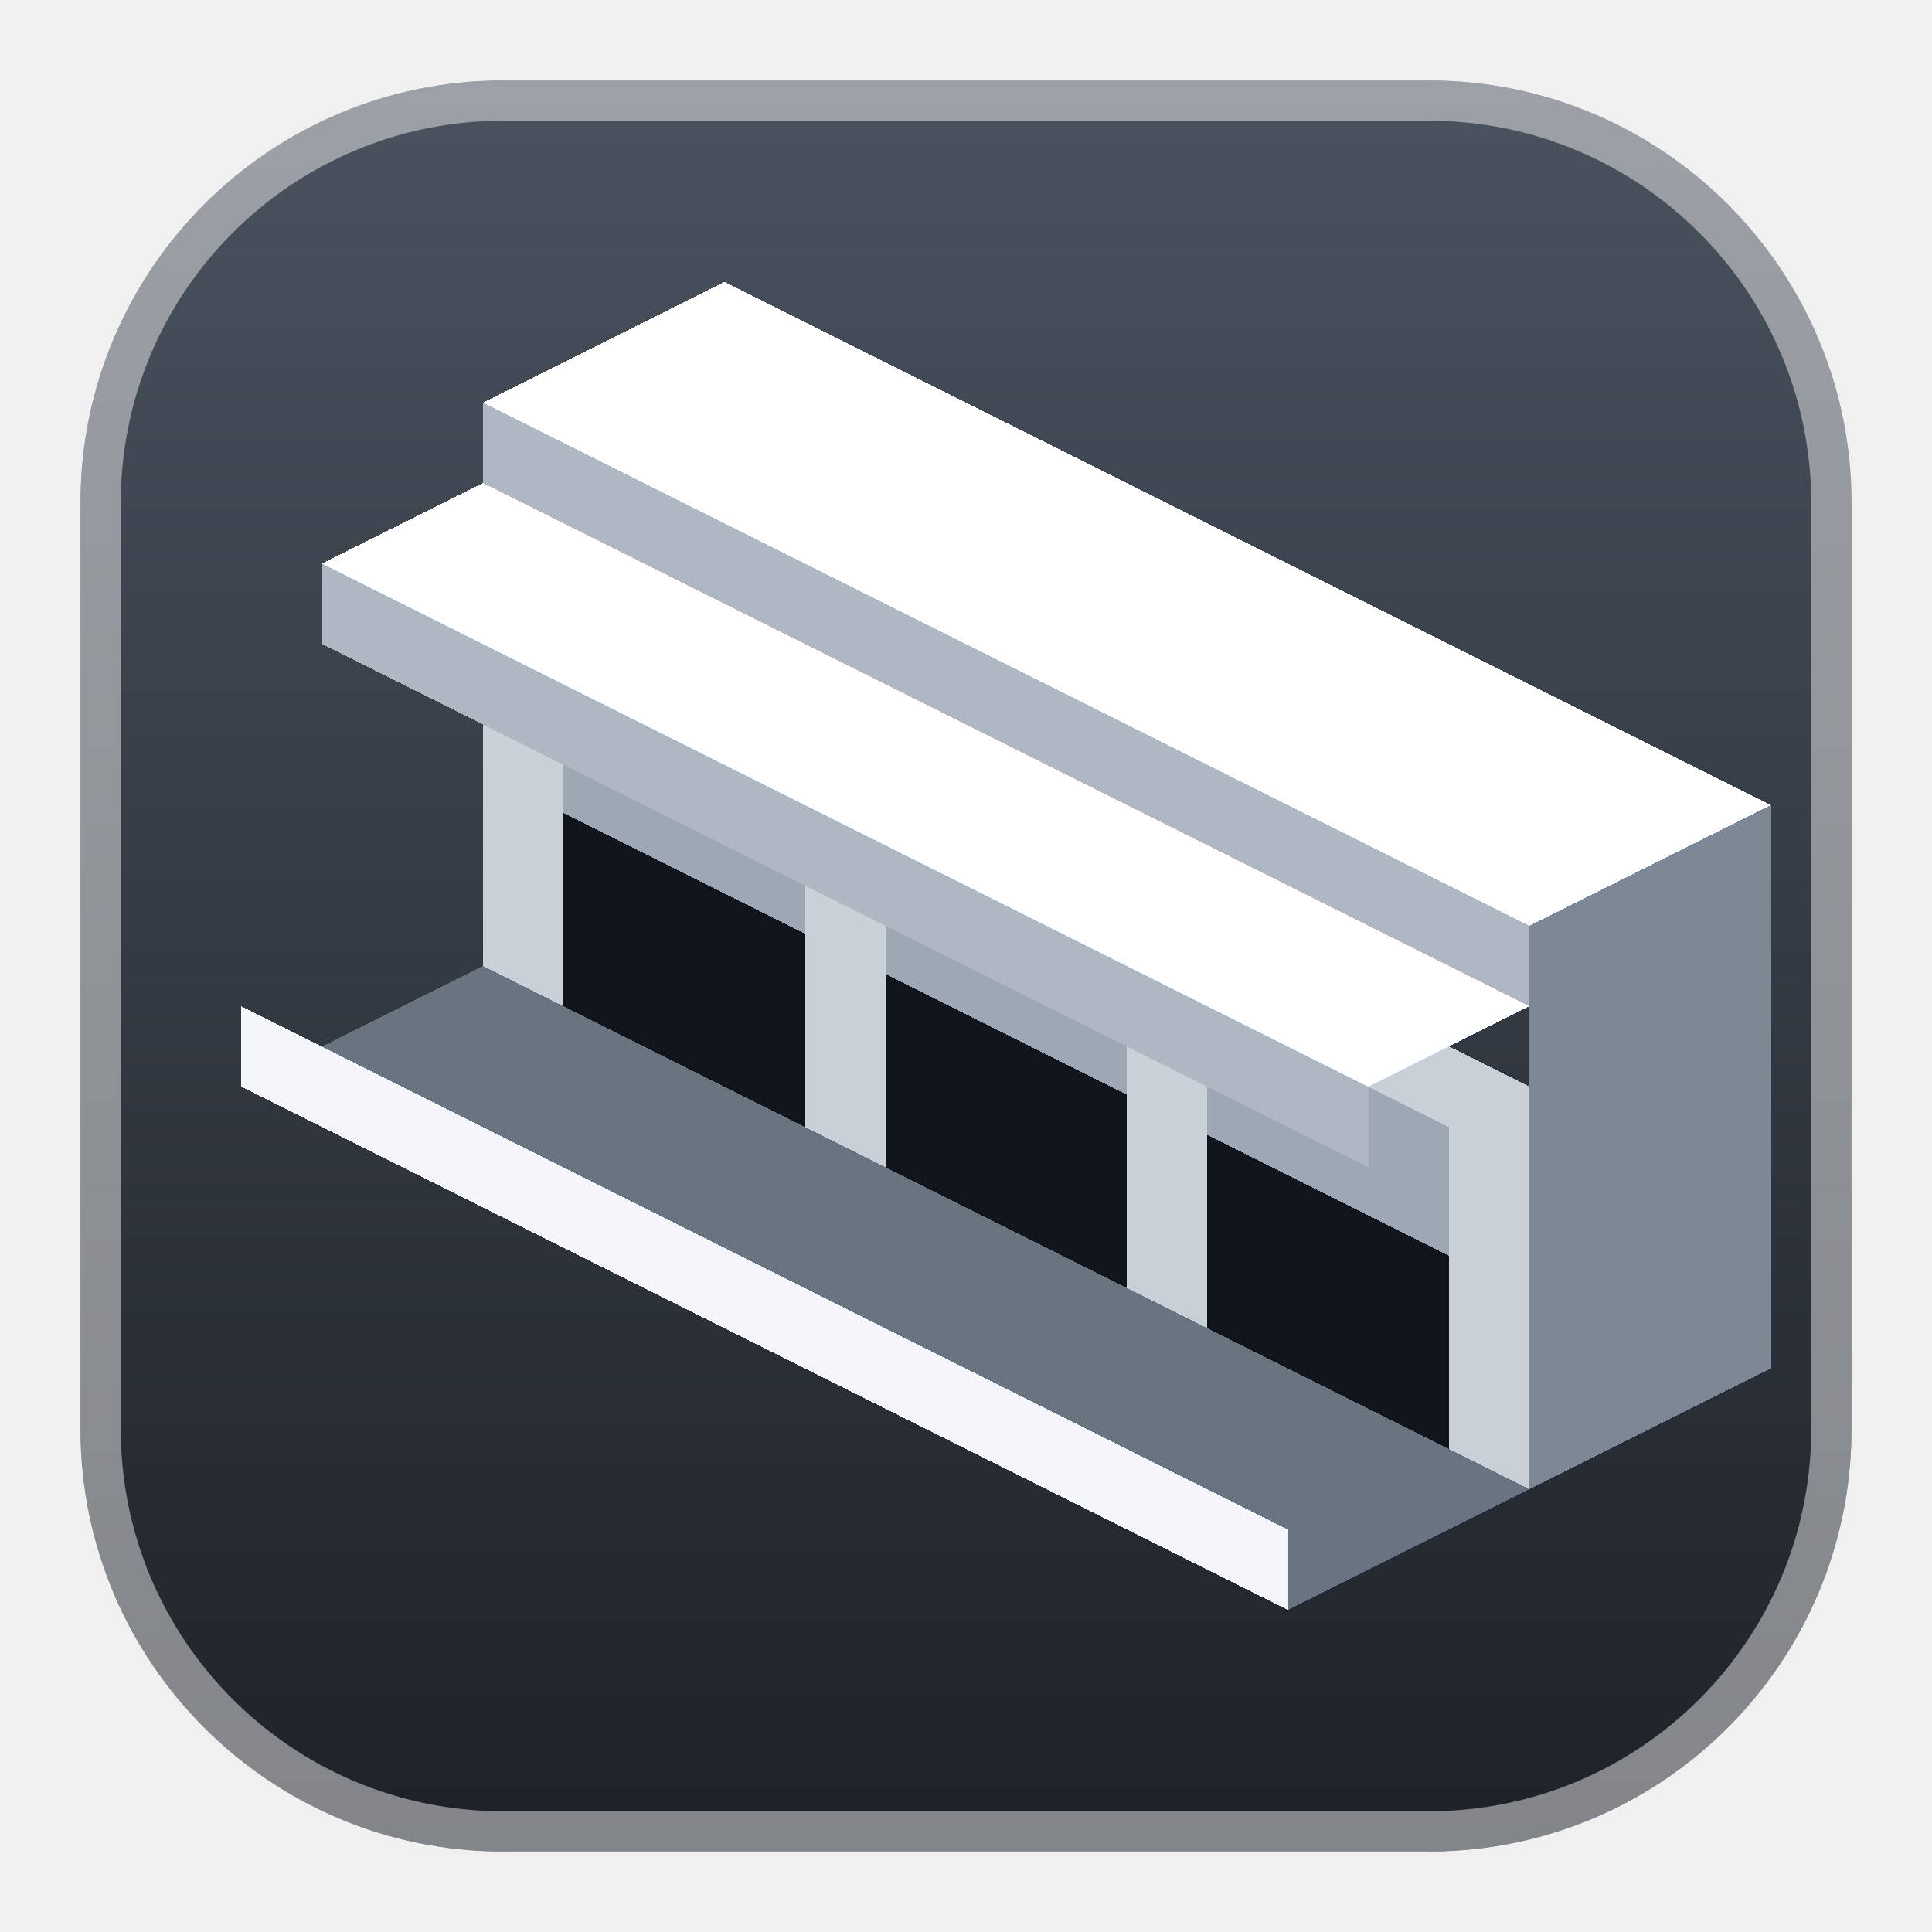
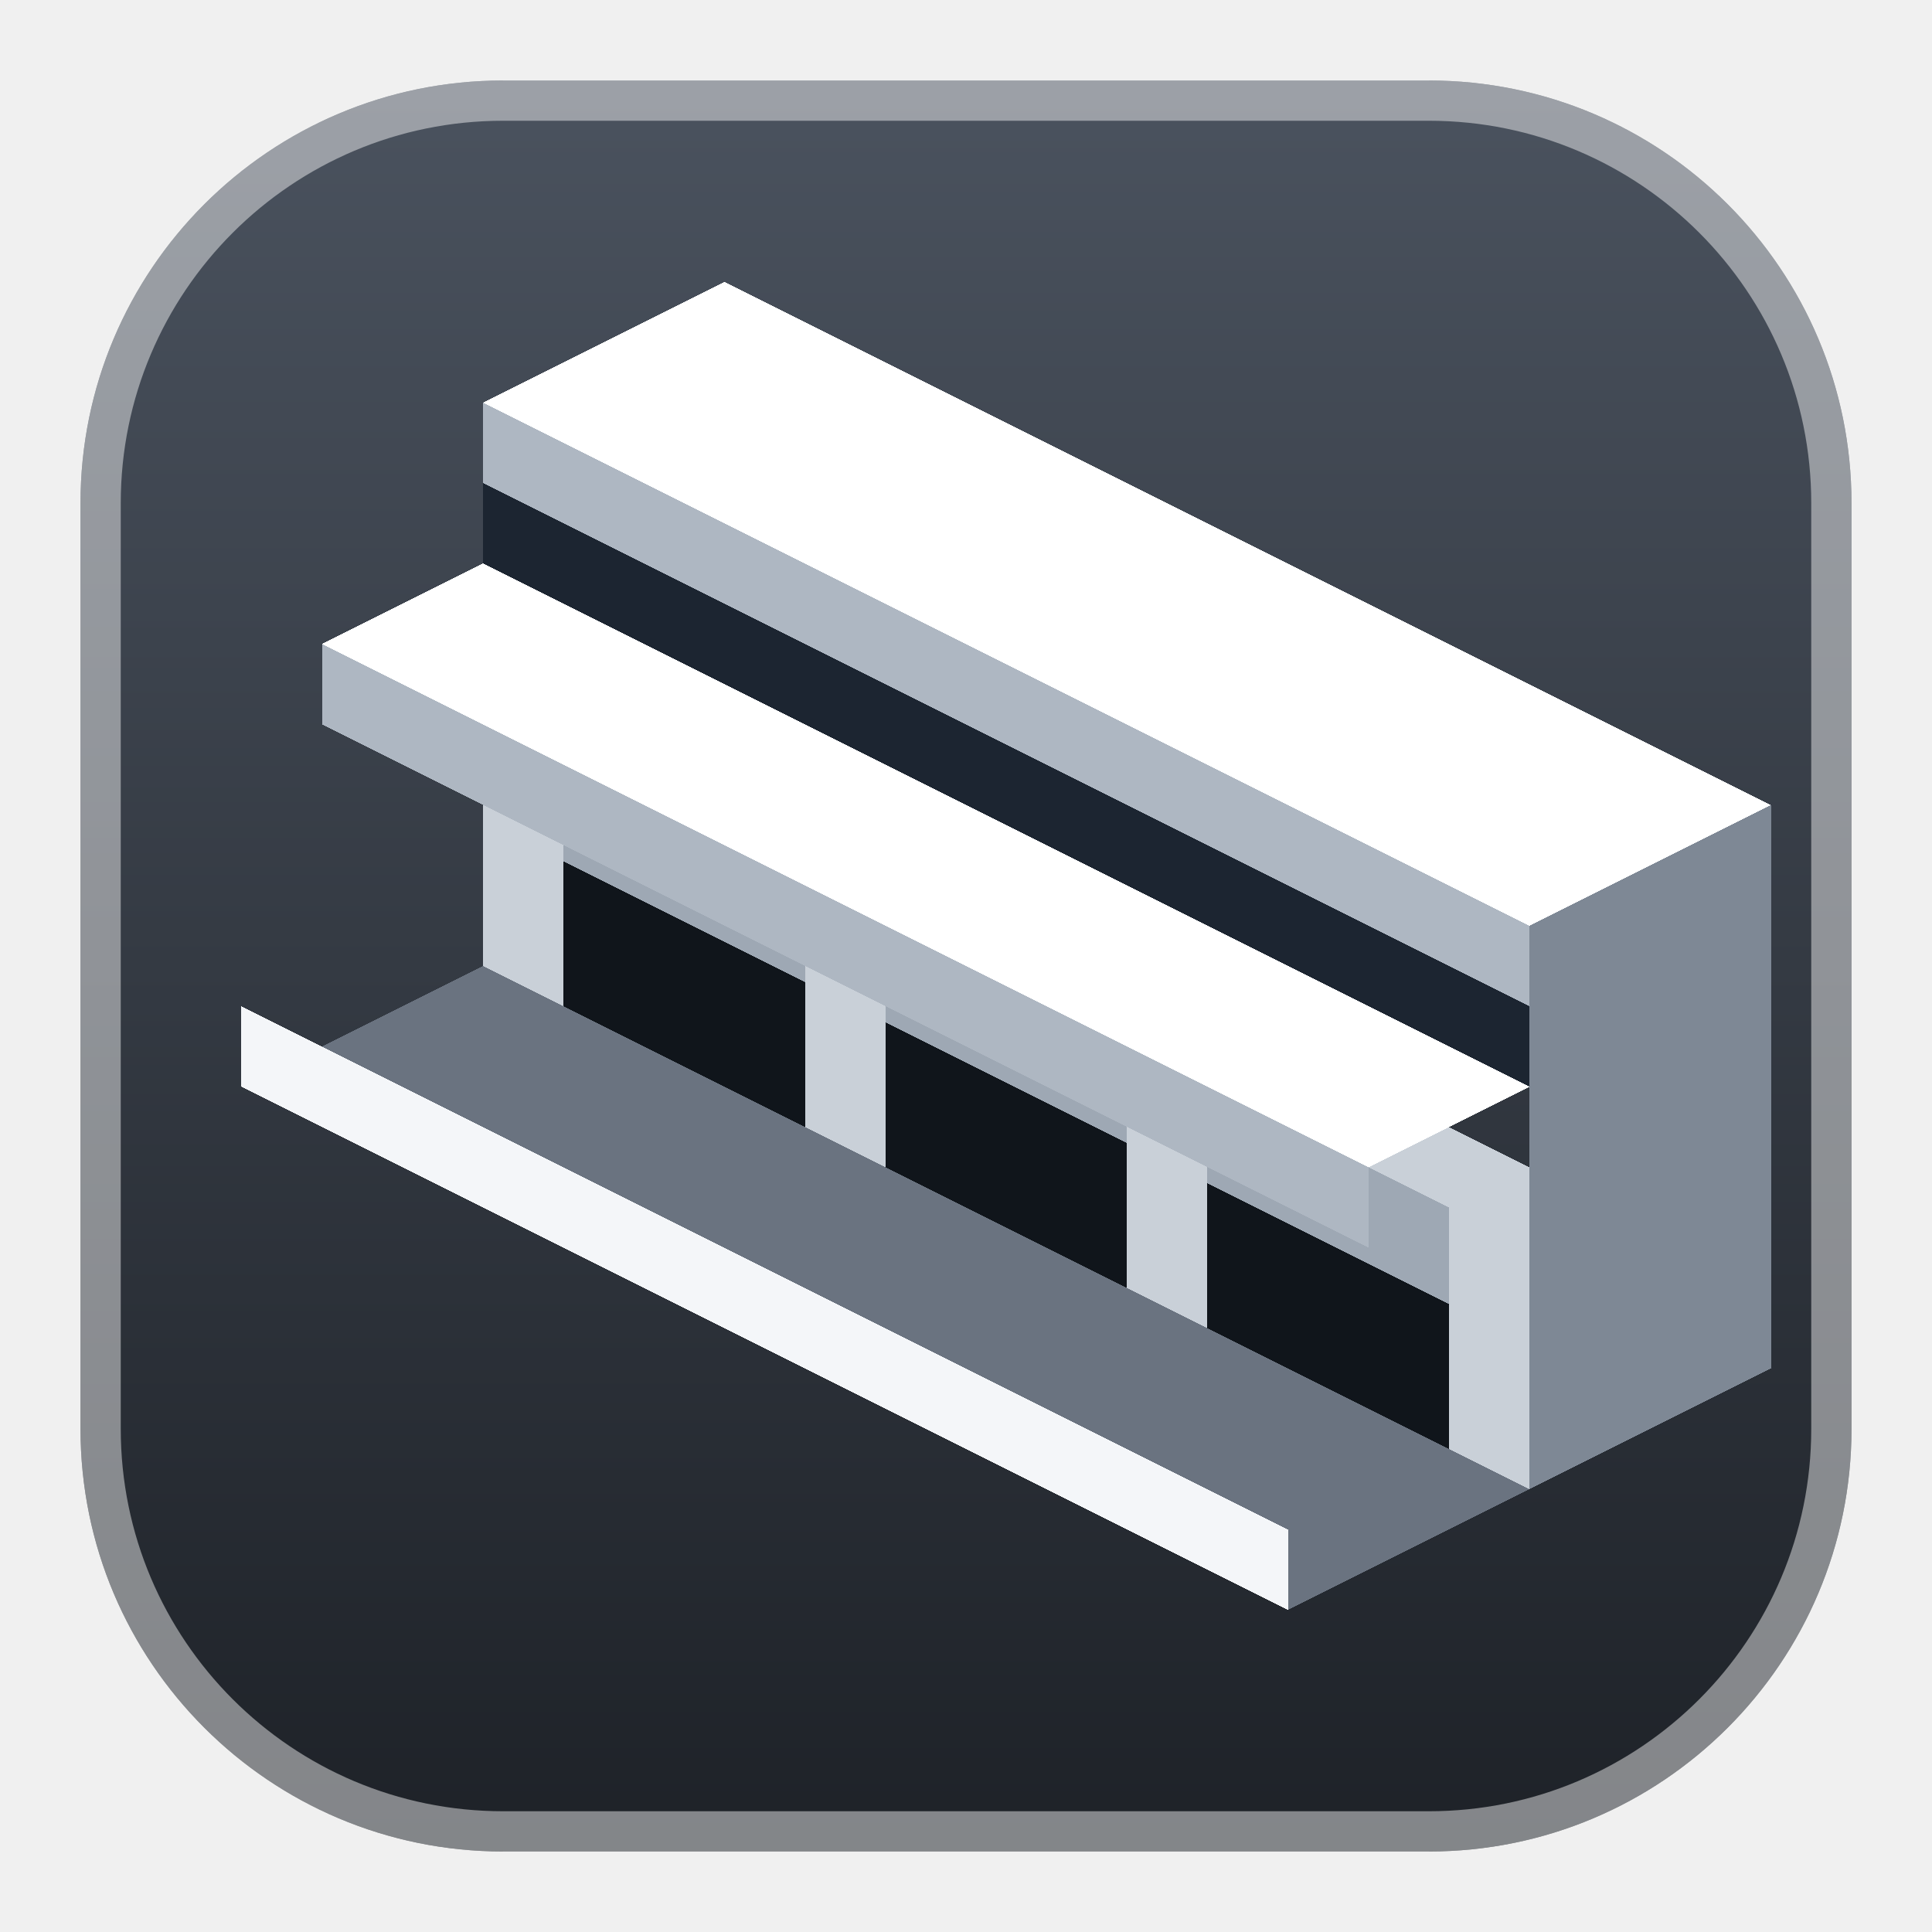
<svg xmlns="http://www.w3.org/2000/svg" width="24" height="24" viewBox="0 0 24 24">
  <defs>
    <linearGradient id="k4bg" x1="0" y1="0" x2="0" y2="1">
      <stop offset="0" stop-color="#4A525E" />
      <stop offset="1" stop-color="#1E2228" />
    </linearGradient>
  </defs>
  <path d="M6.25 1H17.75A5.25 5.25 0 0 1 23 6.25V17.75A5.25 5.25 0 0 1 17.75 23H6.25A5.25 5.25 0 0 1 1 17.75V6.25A5.25 5.25 0 0 1 6.25 1Z" fill="url(#k4bg)" />
  <path d="M6.25 1.25H17.75A5 5 0 0 1 22.75 6.25V17.75A5 5 0 0 1 17.75 22.75H6.25A5 5 0 0 1 1.25 17.75V6.25A5 5 0 0 1 6.25 1.25Z" fill="none" stroke="#FFFFFF" stroke-opacity="0.45" stroke-width="0.5" />
  <path d="M3 13.5L16 20L19 18.5L6 12Z" fill="#6A7380" shape-rendering="crispEdges" />
  <path d="M3 13.5L16 20L16 19L3 12.5Z" fill="#F4F6F9" shape-rendering="crispEdges" />
-   <path d="M6 12L19 18.5L19 13.5L6 7Z" fill="#C9D0D8" shape-rendering="crispEdges" />
-   <path d="M7 12.5L10 14L10 10L7 8.5ZM11 14.5L14 16L14 12L11 10.5ZM15 16.5L18 18L18 14L15 12.5Z" fill="#10151B" shape-rendering="crispEdges" />
-   <path d="M7 10.1L10 11.6L10 10L7 8.5ZM11 12.1L14 13.6L14 12L11 10.5ZM15 14.1L18 15.6L18 14L15 12.5Z" fill="#9EA8B4" shape-rendering="crispEdges" />
+   <path d="M6 12L19 18.5L19 14.5L6 8Z" fill="#C9D0D8" shape-rendering="crispEdges" />
+   <path d="M7 12.5L10 14L10 11L7 9.5ZM11 14.5L14 16L14 13L11 11.5ZM15 16.5L18 18L18 15L15 13.5Z" fill="#10151B" shape-rendering="crispEdges" />
+   <path d="M7 10.7L10 12.2L10 11L7 9.5ZM11 12.7L14 14.2L14 13L11 11.5ZM15 14.7L18 16.2L18 15L15 13.5Z" fill="#9EA8B4" shape-rendering="crispEdges" />
+   <path d="M6 7L19 13.5L19 12.5L6 6Z" fill="#1C2531" shape-rendering="crispEdges" />
  <path d="M19 18.5L22 17L22 10L19 11.5Z" fill="#7E8895" shape-rendering="crispEdges" />
-   <path d="M4 7L17 13.5L19 12.5L6 6Z" fill="#FFFFFF" shape-rendering="crispEdges" />
-   <path d="M4 8L17 14.5L17 13.5L4 7Z" fill="#AEB7C2" shape-rendering="crispEdges" />
+   <path d="M4 8L17 14.5L19 13.5L6 7Z" fill="#FFFFFF" shape-rendering="crispEdges" />
+   <path d="M4 9L17 15.5L17 14.5L4 8Z" fill="#AEB7C2" shape-rendering="crispEdges" />
  <path d="M6 6L19 12.5L19 11.5L6 5Z" fill="#AEB7C2" shape-rendering="crispEdges" />
  <path d="M6 5L19 11.5L22 10L9 3.5Z" fill="#FFFFFF" shape-rendering="crispEdges" />
</svg>
